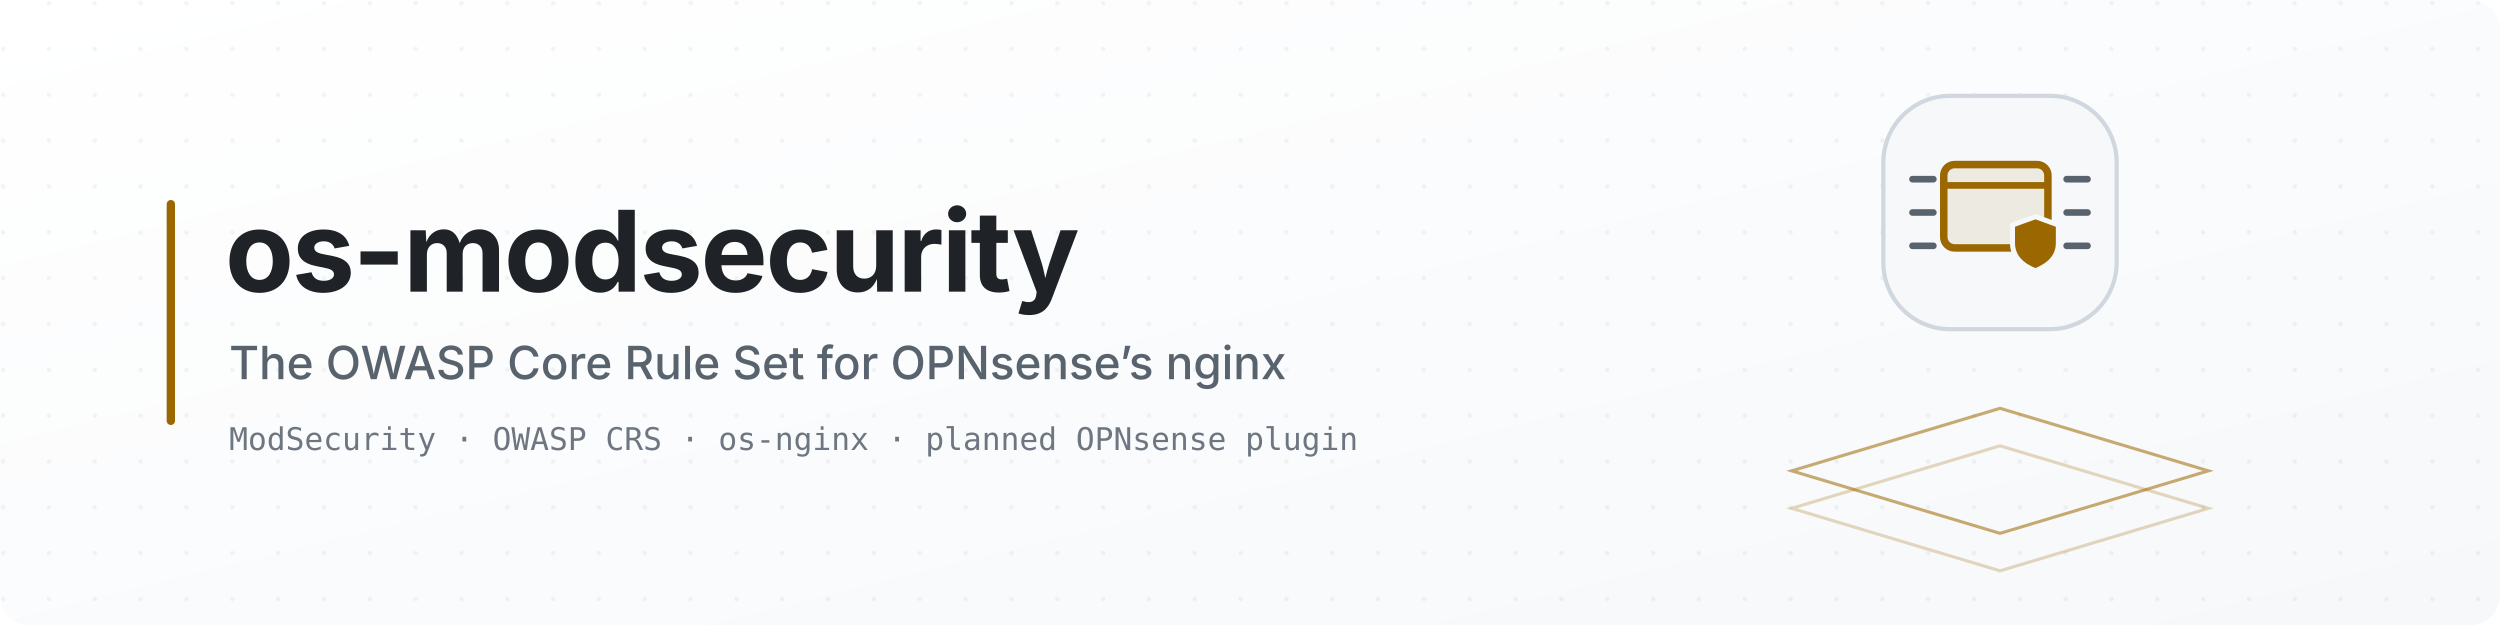
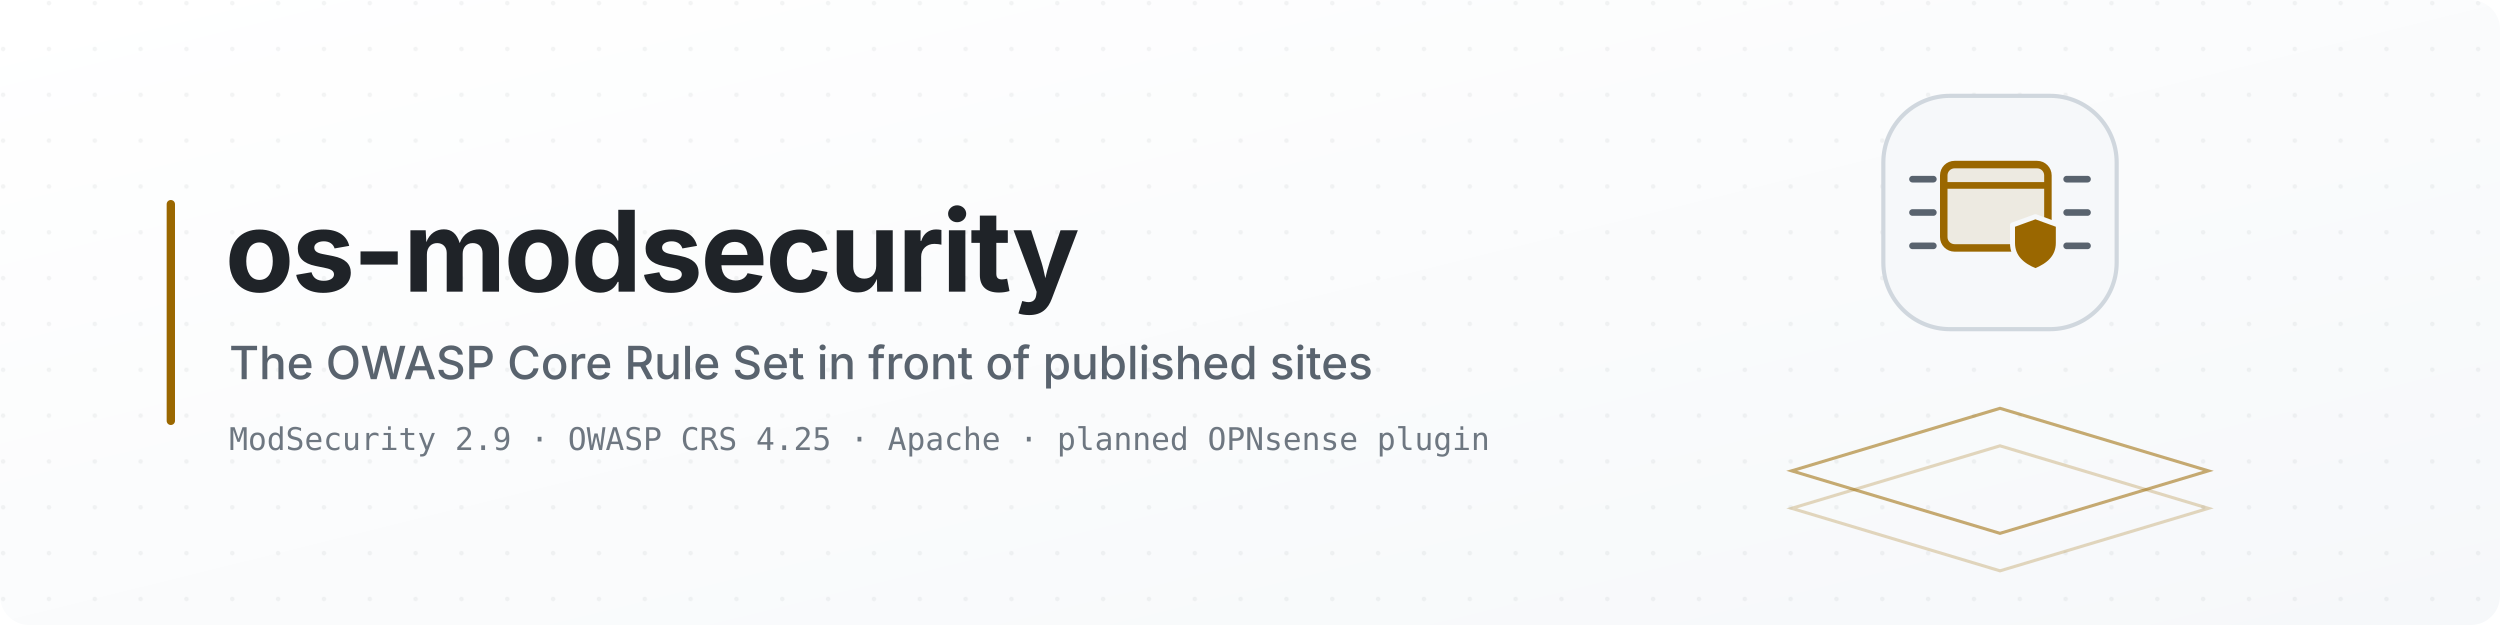
- <svg xmlns="http://www.w3.org/2000/svg" viewBox="0 0 1200 300" width="1200" height="300" role="img" aria-label="os-modsecurity - The OWASP Core Rule Set for OPNsense’s nginx">
+ <svg xmlns="http://www.w3.org/2000/svg" viewBox="0 0 1200 300" width="1200" height="300" role="img" aria-label="os-modsecurity - the OWASP Core Rule Set in front of published sites">
  <defs>
    <linearGradient id="bg" x1="0" y1="0" x2="1" y2="1">
      <stop offset="0%" stop-color="#FFFFFF" />
      <stop offset="100%" stop-color="#F6F8FA" />
    </linearGradient>
    <pattern id="dots" width="22" height="22" patternUnits="userSpaceOnUse">
      <circle cx="1.5" cy="1.5" r="1.1" fill="#1F2328" opacity="0.05" />
    </pattern>
  </defs>
  <rect width="1200" height="300" rx="14" fill="url(#bg)" />
  <rect width="1200" height="300" rx="14" fill="url(#dots)" />
  <g transform="translate(904 46) scale(2)">
    <rect x="0" y="0" width="56" height="56" rx="16" fill="#F6F8FA" stroke="#D0D7DE" />
    <path d="M12.0 20.0 h-5 M44.0 20.0 h5" stroke="#59636E" stroke-width="1.6" stroke-linecap="round" fill="none" />
    <path d="M12.0 28.0 h-5 M44.0 28.0 h5" stroke="#59636E" stroke-width="1.6" stroke-linecap="round" fill="none" />
    <path d="M12.0 36.0 h-5 M44.0 36.0 h5" stroke="#59636E" stroke-width="1.6" stroke-linecap="round" fill="none" />
    <rect x="14.5" y="16.5" width="25" height="20" rx="2.6" fill="#9A6700" fill-opacity="0.10" stroke="#9A6700" stroke-width="1.8" />
    <path d="M14.5 21.5h25" stroke="#9A6700" stroke-width="1.6" fill="none" />
    <path d="M36.5 29l5.5 2v4.3c0 3.4-2.3 5.4-5.5 6.7c-3.2-1.3-5.5-3.3-5.5-6.7v-4.3z" fill="#9A6700" stroke="#F6F8FA" stroke-width="1.2" stroke-linejoin="round" />
  </g>
  <g fill="none" stroke="#9A6700" stroke-width="1.5">
    <path d="M960 196 L1060 226 L960 256 L860 226 Z" opacity="0.55" />
    <path d="M960 214 L1060 244 L960 274 L860 244 Z" opacity="0.25" />
  </g>
  <rect x="80" y="96" width="4" height="108" rx="2" fill="#9A6700" />
  <text x="108" y="140" font-family="ui-sans-serif,-apple-system,Segoe UI,Inter,Helvetica,Arial,sans-serif" font-size="54" font-weight="700" fill="#1F2328" letter-spacing="-1">os-modsecurity</text>
-   <text x="110" y="182" font-family="ui-sans-serif,-apple-system,Segoe UI,Inter,Helvetica,Arial,sans-serif" font-size="22" font-weight="500" fill="#59636E">The OWASP Core Rule Set for OPNsense’s nginx</text>
-   <text x="110" y="216" font-family="ui-monospace,SFMono-Regular,Menlo,Consolas,monospace" font-size="15" fill="#6E7781">ModSecurity · OWASP CRS · os-nginx · planned OPNsense plugin</text>
+   <text x="110" y="182" font-family="ui-sans-serif,-apple-system,Segoe UI,Inter,Helvetica,Arial,sans-serif" font-size="22" font-weight="500" fill="#59636E">The OWASP Core Rule Set in front of published sites</text>
+   <text x="110" y="216" font-family="ui-monospace,SFMono-Regular,Menlo,Consolas,monospace" font-size="15" fill="#6E7781">ModSecurity 2.9 · OWASP CRS 4.25 · Apache · planned OPNsense plugin</text>
</svg>
